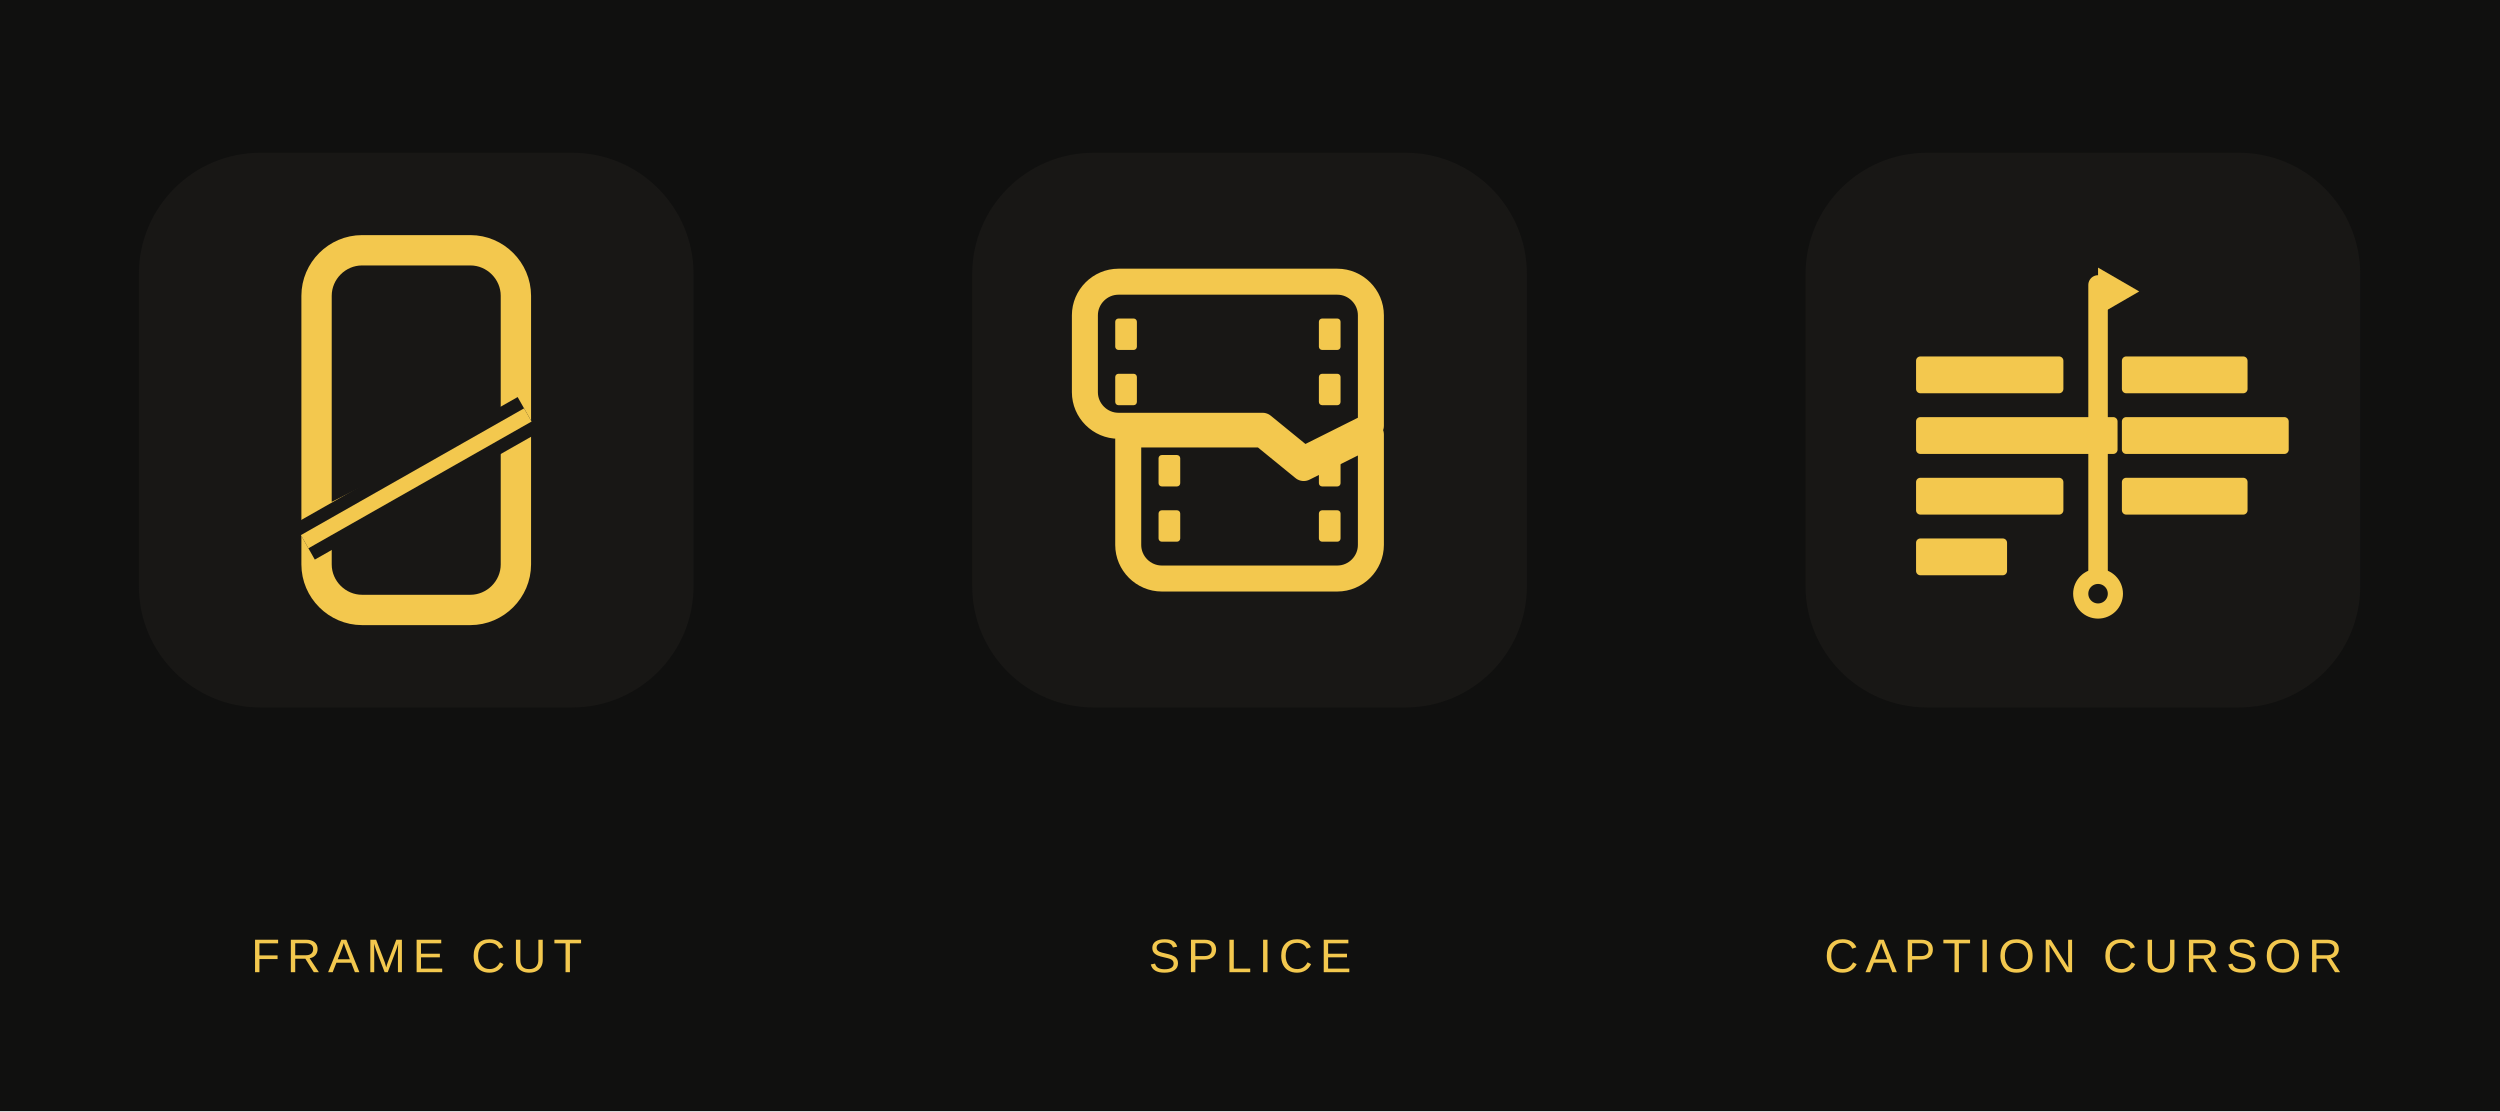
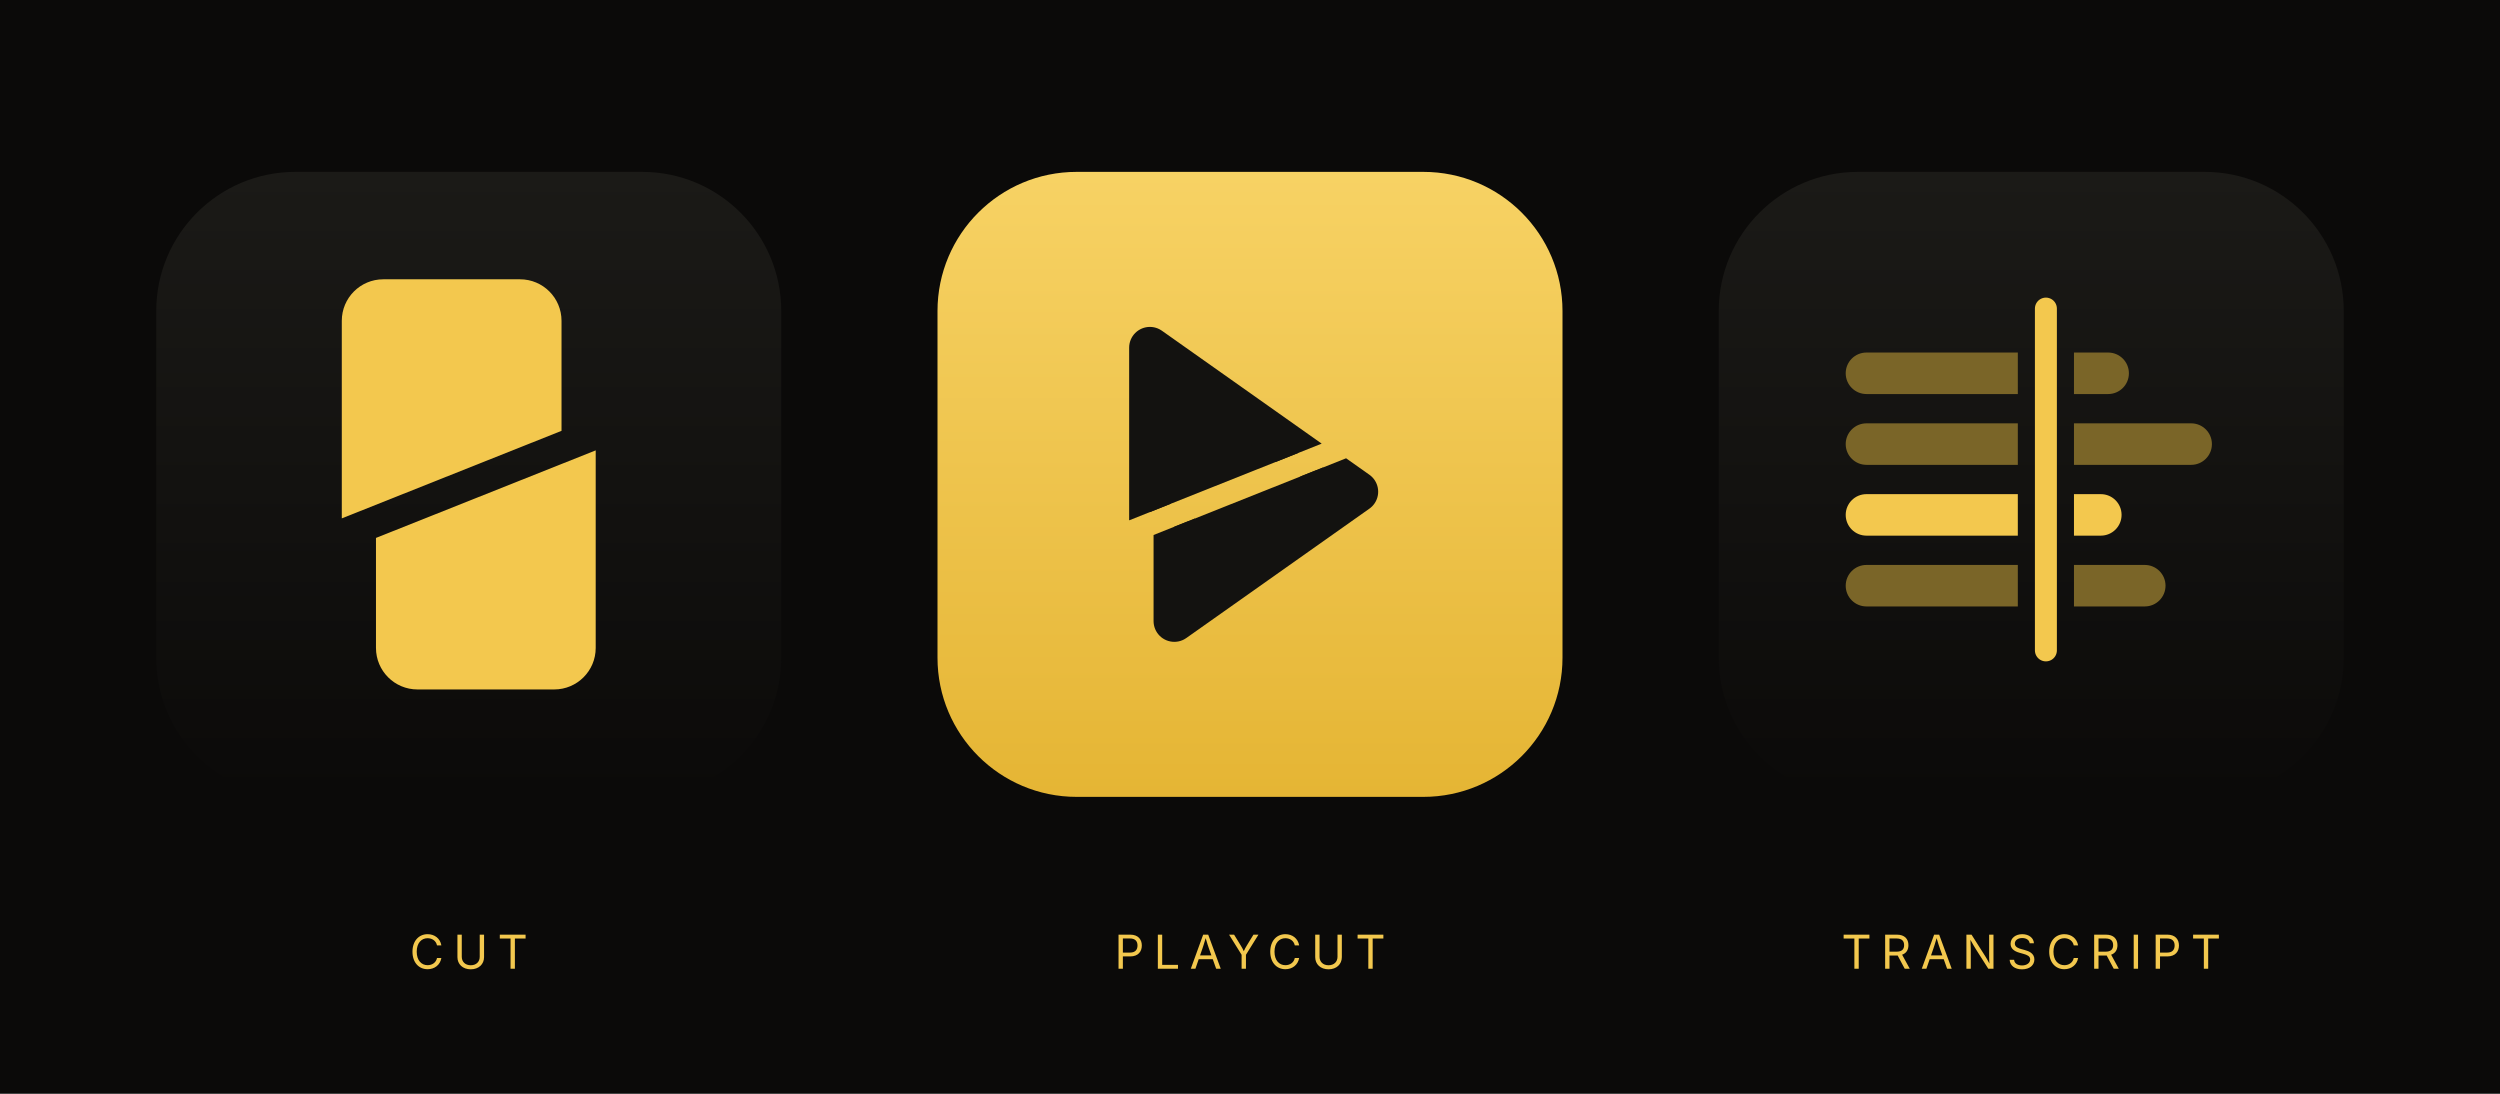
- <svg xmlns="http://www.w3.org/2000/svg" viewBox="0 0 1800 800" role="img" aria-labelledby="title desc">
-   <rect width="1800" height="800" fill="#10100F" />
-   <g fill="#F3C84E" font-family="Arial, sans-serif" text-anchor="middle">
-     <text x="300" y="700" font-size="34" letter-spacing="5">FRAME CUT</text>
-     <text x="900" y="700" font-size="34" letter-spacing="5">SPLICE</text>
-     <text x="1500" y="700" font-size="34" letter-spacing="5">CAPTION CURSOR</text>
-   </g>
-   <g transform="translate(100 110) scale(.78)">
-     <rect width="512" height="512" rx="112" fill="#181715" />
-     <path d="M164 132c0-23 19-42 42-42h100c23 0 42 19 42 42v120L164 345zM164 345v35c0 23 19 42 42 42h100c23 0 42-19 42-42V252z" fill="none" stroke="#F3C84E" stroke-width="28" stroke-linejoin="round" />
-     <path d="M153 359 359 242" stroke="#181715" stroke-width="38" />
-     <path d="M153 359 359 242" stroke="#F3C84E" stroke-width="14" />
-   </g>
-   <g transform="translate(700 110) scale(.78)">
-     <rect width="512" height="512" rx="112" fill="#181715" />
-     <path d="M104 150c0-17 14-31 31-31h202c17 0 31 14 31 31v102l-62 31-38-31H135c-17 0-31-14-31-31zM144 260h124l38 31 62-31v102c0 17-14 31-31 31H175c-17 0-31-14-31-31z" fill="none" stroke="#F3C84E" stroke-width="24" stroke-linejoin="round" />
+ <svg xmlns="http://www.w3.org/2000/svg" viewBox="0 0 1600 700" role="img" aria-labelledby="title desc">
+   <rect width="1600" height="700" fill="#0B0A09" />
+   <g transform="translate(100 110) scale(0.78125)">
+     <defs>
+       <linearGradient id="cut-tile" x1="0" y1="0" x2="0" y2="1">
+         <stop offset="0" stop-color="#1B1A17" />
+         <stop offset="1" stop-color="#0B0A09" />
+       </linearGradient>
+       <path id="cut-frame" d="M200 96h112a34 34 0 0 1 34 34v252a34 34 0 0 1-34 34H200a34 34 0 0 1-34-34V130a34 34 0 0 1 34-34z" />
+       <clipPath id="cut-above">
+         <polygon points="0,0 512,0 512,154 0,358" />
+       </clipPath>
+       <clipPath id="cut-below">
+         <polygon points="0,358 512,154 512,512 0,512" />
+       </clipPath>
+     </defs>
+     <rect width="512" height="512" rx="114" fill="url(#cut-tile)" />
    <g fill="#F3C84E">
-       <rect x="132" y="153" width="20" height="29" rx="3" />
-       <rect x="132" y="204" width="20" height="29" rx="3" />
-       <rect x="320" y="153" width="20" height="29" rx="3" />
-       <rect x="320" y="204" width="20" height="29" rx="3" />
-       <rect x="172" y="279" width="20" height="29" rx="3" />
-       <rect x="172" y="330" width="20" height="29" rx="3" />
-       <rect x="320" y="279" width="20" height="29" rx="3" />
-       <rect x="320" y="330" width="20" height="29" rx="3" />
+       <g transform="translate(-14 -8)" clip-path="url(#cut-above)">
+         <use href="#cut-frame" />
+       </g>
+       <g transform="translate(14 8)" clip-path="url(#cut-below)">
+         <use href="#cut-frame" />
+       </g>
    </g>
  </g>
-   <g transform="translate(1300 110) scale(.78)">
-     <rect width="512" height="512" rx="112" fill="#181715" />
-     <g fill="#F3C84E">
-       <rect x="102" y="188" width="136" height="34" rx="4" />
-       <rect x="102" y="244" width="186" height="34" rx="4" />
-       <rect x="102" y="300" width="136" height="34" rx="4" />
-       <rect x="102" y="356" width="84" height="34" rx="4" />
-       <rect x="292" y="188" width="116" height="34" rx="4" />
-       <rect x="292" y="244" width="154" height="34" rx="4" />
-       <rect x="292" y="300" width="116" height="34" rx="4" />
+   <text x="300" y="620" fill="#F3C84E" font-size="30" letter-spacing="6" text-anchor="middle" font-family="Inter, Helvetica, Arial, sans-serif">CUT</text>
+   <g transform="translate(600 110) scale(0.78125)">
+     <defs>
+       <linearGradient id="playcut-tile" x1="0" y1="0" x2="0" y2="1">
+         <stop offset="0" stop-color="#F7D264" />
+         <stop offset="1" stop-color="#E5B534" />
+       </linearGradient>
+       <path id="playcut-tri" d="M184 150 334 256 184 362z" stroke-width="34" stroke-linejoin="round" />
+       <clipPath id="playcut-above">
+         <polygon points="0,0 512,0 512,154 0,358" />
+       </clipPath>
+       <clipPath id="playcut-below">
+         <polygon points="0,358 512,154 512,512 0,512" />
+       </clipPath>
+     </defs>
+     <rect width="512" height="512" rx="114" fill="url(#playcut-tile)" />
+     <g fill="#131210" stroke="#131210">
+       <g transform="translate(-10 -6)" clip-path="url(#playcut-above)">
+         <use href="#playcut-tri" />
+       </g>
+       <g transform="translate(10 6)" clip-path="url(#playcut-below)">
+         <use href="#playcut-tri" />
+       </g>
    </g>
-     <path d="M270 122v285" stroke="#F3C84E" stroke-width="18" stroke-linecap="round" />
-     <path d="m270 106 38 22-38 22z" fill="#F3C84E" />
-     <circle cx="270" cy="407" r="16" fill="#181715" stroke="#F3C84E" stroke-width="14" />
  </g>
+   <text x="800" y="620" fill="#F3C84E" font-size="30" letter-spacing="6" text-anchor="middle" font-family="Inter, Helvetica, Arial, sans-serif">PLAYCUT</text>
+   <g transform="translate(1100 110) scale(0.78125)">
+     <defs>
+       <linearGradient id="transcript-tile" x1="0" y1="0" x2="0" y2="1">
+         <stop offset="0" stop-color="#1B1A17" />
+         <stop offset="1" stop-color="#0B0A09" />
+       </linearGradient>
+       <mask id="transcript-kerf">
+         <rect width="512" height="512" fill="#fff" />
+         <path d="M268 100v312" stroke="#000" stroke-width="46" />
+       </mask>
+     </defs>
+     <rect width="512" height="512" rx="114" fill="url(#transcript-tile)" />
+     <g mask="url(#transcript-kerf)">
+       <g fill="#7A6528">
+         <rect x="104" y="148" width="232" height="34" rx="17" />
+         <rect x="104" y="206" width="300" height="34" rx="17" />
+         <rect x="104" y="322" width="262" height="34" rx="17" />
+       </g>
+       <rect x="104" y="264" width="226" height="34" rx="17" fill="#F3C84E" />
+     </g>
+     <path d="M268 112v280" stroke="#F3C84E" stroke-width="18" stroke-linecap="round" />
+   </g>
+   <text x="1300" y="620" fill="#F3C84E" font-size="30" letter-spacing="6" text-anchor="middle" font-family="Inter, Helvetica, Arial, sans-serif">TRANSCRIPT</text>
</svg>
